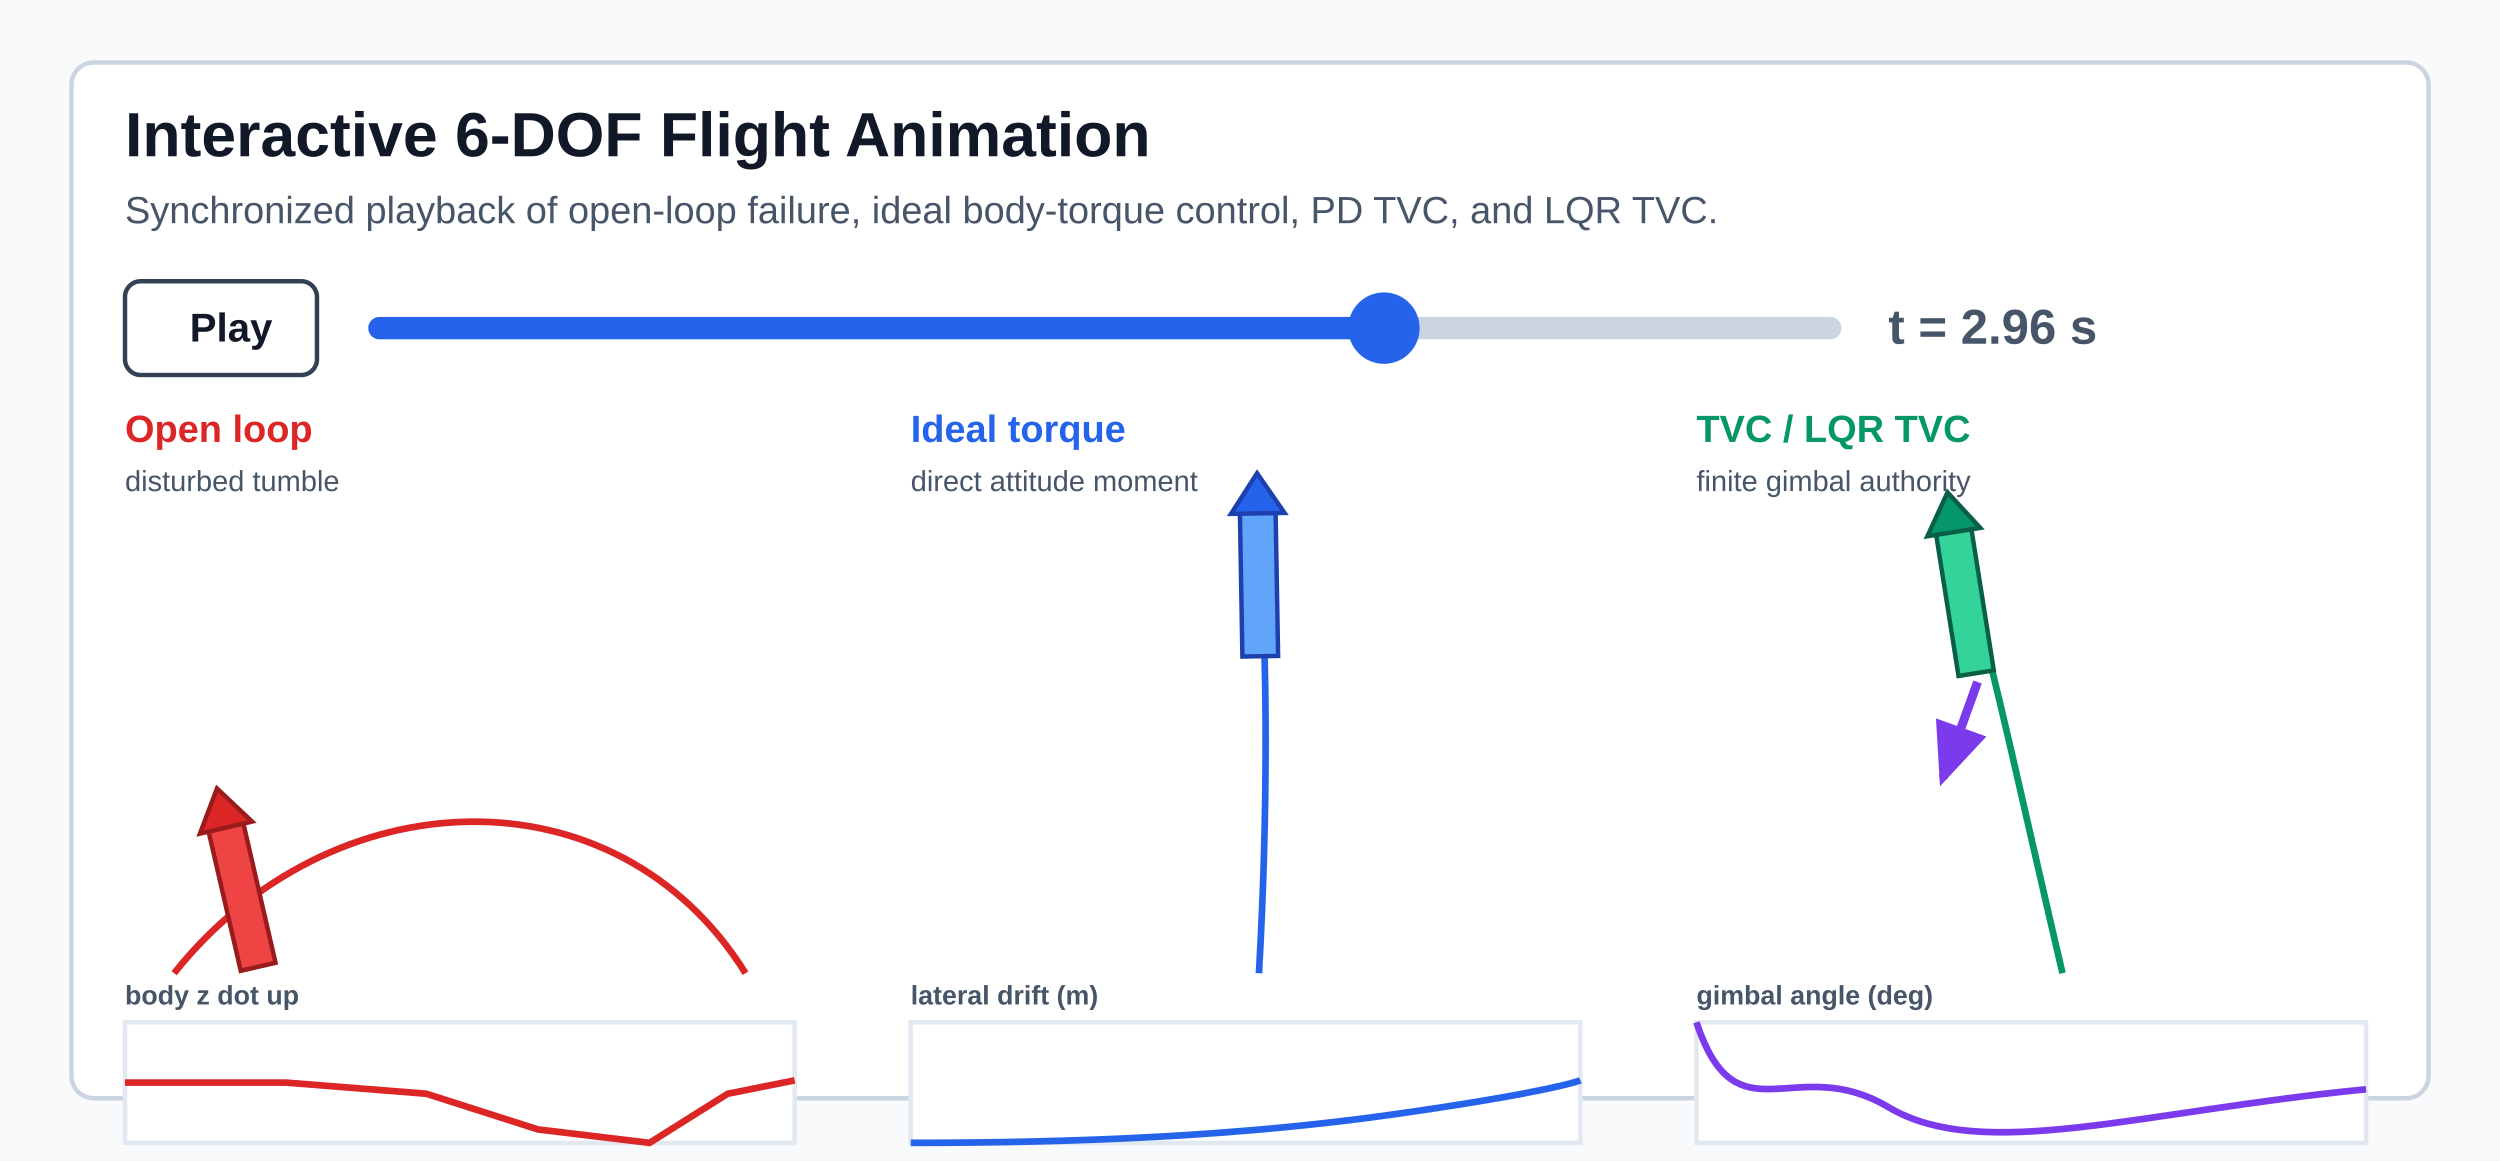
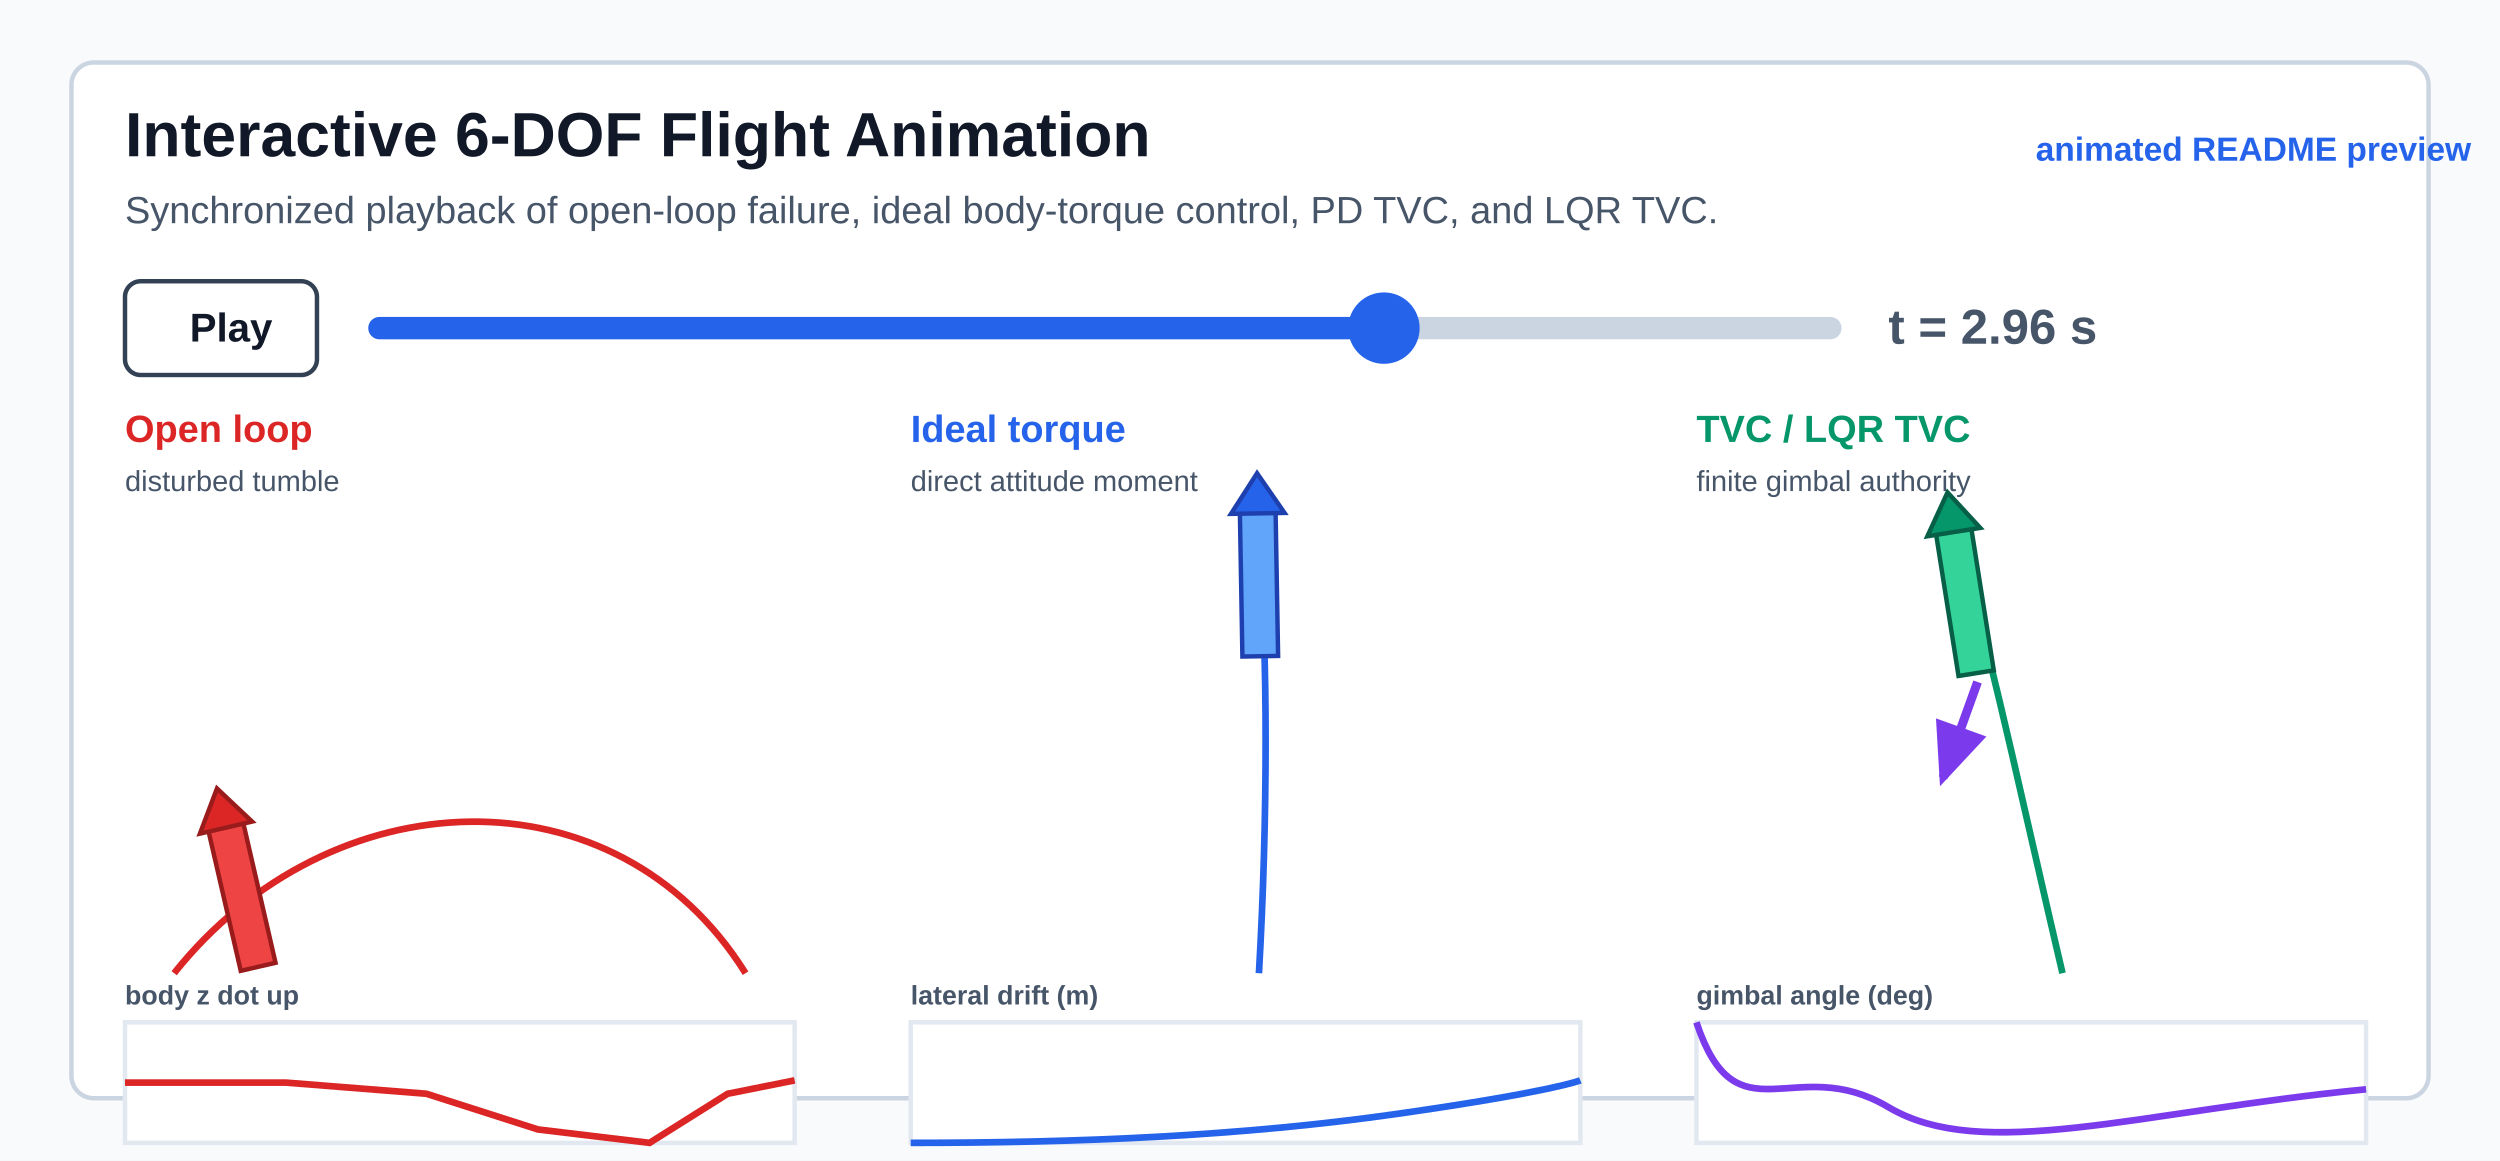
<svg xmlns="http://www.w3.org/2000/svg" width="1120" height="520" viewBox="0 0 1120 520" role="img" aria-labelledby="title desc">
  <rect width="1120" height="520" fill="#f8fafc" />
  <rect x="32" y="28" width="1056" height="464" rx="10" fill="#ffffff" stroke="#cbd5e1" stroke-width="2" />
  <text x="56" y="70" font-family="Arial, Helvetica, sans-serif" font-size="28" font-weight="700" fill="#111827">Interactive 6-DOF Flight Animation</text>
  <text x="56" y="100" font-family="Arial, Helvetica, sans-serif" font-size="17" fill="#475569">Synchronized playback of open-loop failure, ideal body-torque control, PD TVC, and LQR TVC.</text>
+   <text x="912" y="72" font-family="Arial, Helvetica, sans-serif" font-size="15" font-weight="700" fill="#2563eb">animated README preview</text>
  <rect x="56" y="126" width="86" height="42" rx="7" fill="#ffffff" stroke="#334155" stroke-width="2" />
  <text x="85" y="153" font-family="Arial, Helvetica, sans-serif" font-size="18" font-weight="700" fill="#111827">Play</text>
  <line x1="170" y1="147" x2="820" y2="147" stroke="#cbd5e1" stroke-width="10" stroke-linecap="round" />
-   <line x1="170" y1="147" x2="620" y2="147" stroke="#2563eb" stroke-width="10" stroke-linecap="round" />
-   <circle cx="620" cy="147" r="16" fill="#2563eb" />
+   <line x1="170" y1="147" x2="620" y2="147" stroke="#2563eb" stroke-width="10" stroke-linecap="round">
+     <animate attributeName="x2" values="170;820;170" dur="6s" repeatCount="indefinite" />
+   </line>
+   <circle cx="620" cy="147" r="16" fill="#2563eb">
+     <animate attributeName="cx" values="170;820;170" dur="6s" repeatCount="indefinite" />
+   </circle>
  <text x="846" y="154" font-family="Arial, Helvetica, sans-serif" font-size="22" font-weight="700" fill="#475569">t = 2.96 s</text>
  <g transform="translate(56,198)">
    <text x="0" y="0" font-family="Arial, Helvetica, sans-serif" font-size="17" font-weight="700" fill="#dc2626">Open loop</text>
    <text x="0" y="22" font-family="Arial, Helvetica, sans-serif" font-size="13" fill="#475569">disturbed tumble</text>
    <path d="M22 238 C 92 150, 220 145, 278 238" fill="none" stroke="#dc2626" stroke-width="3" />
    <g transform="translate(52,202) rotate(-13)">
+       <animateTransform attributeName="transform" type="rotate" additive="sum" values="0;70;180;300;360" dur="6s" repeatCount="indefinite" />
      <rect x="-8" y="-34" width="16" height="68" fill="#ef4444" stroke="#991b1b" stroke-width="2" />
      <polygon points="0,-48 -12,-30 12,-30" fill="#dc2626" stroke="#991b1b" stroke-width="2" />
    </g>
    <rect x="0" y="260" width="300" height="54" fill="#ffffff" stroke="#e2e8f0" stroke-width="2" />
    <path d="M0 287 L72 287 L135 292 L185 308 L235 314 L270 292 L300 286" fill="none" stroke="#dc2626" stroke-width="3" />
    <text x="0" y="252" font-family="Arial, Helvetica, sans-serif" font-size="12" font-weight="700" fill="#475569">body z dot up</text>
  </g>
  <g transform="translate(408,198)">
    <text x="0" y="0" font-family="Arial, Helvetica, sans-serif" font-size="17" font-weight="700" fill="#2563eb">Ideal torque</text>
    <text x="0" y="22" font-family="Arial, Helvetica, sans-serif" font-size="13" fill="#475569">direct attitude moment</text>
    <path d="M156 238 C 160 168, 160 96, 156 44" fill="none" stroke="#2563eb" stroke-width="3" />
    <g transform="translate(156,62) rotate(-1)">
+       <animateTransform attributeName="transform" type="rotate" additive="sum" values="-2;2;-1;1;-2" dur="6s" repeatCount="indefinite" />
      <rect x="-8" y="-34" width="16" height="68" fill="#60a5fa" stroke="#1e40af" stroke-width="2" />
      <polygon points="0,-48 -12,-30 12,-30" fill="#2563eb" stroke="#1e40af" stroke-width="2" />
    </g>
    <rect x="0" y="260" width="300" height="54" fill="#ffffff" stroke="#e2e8f0" stroke-width="2" />
    <path d="M0 314 C 75 314, 148 311, 218 301 S 300 286, 300 286" fill="none" stroke="#2563eb" stroke-width="3" />
    <text x="0" y="252" font-family="Arial, Helvetica, sans-serif" font-size="12" font-weight="700" fill="#475569">lateral drift (m)</text>
  </g>
  <g transform="translate(760,198)">
    <text x="0" y="0" font-family="Arial, Helvetica, sans-serif" font-size="17" font-weight="700" fill="#059669">TVC / LQR TVC</text>
    <text x="0" y="22" font-family="Arial, Helvetica, sans-serif" font-size="13" fill="#475569">finite gimbal authority</text>
    <path d="M164 238 C 148 170, 134 104, 120 54" fill="none" stroke="#059669" stroke-width="3" />
    <g transform="translate(120,70) rotate(-9)">
+       <animateTransform attributeName="transform" type="rotate" additive="sum" values="-7;4;-3;2;-7" dur="6s" repeatCount="indefinite" />
      <rect x="-8" y="-34" width="16" height="68" fill="#34d399" stroke="#065f46" stroke-width="2" />
      <polygon points="0,-48 -12,-30 12,-30" fill="#059669" stroke="#065f46" stroke-width="2" />
-       <line x1="0" y1="38" x2="-22" y2="78" stroke="#7c3aed" stroke-width="4" marker-end="url(#arrow)" />
+       <line x1="0" y1="38" x2="-22" y2="78" stroke="#7c3aed" stroke-width="4" marker-end="url(#arrow)">
+         <animate attributeName="opacity" values="0.35;1;0.55;1;0.35" dur="6s" repeatCount="indefinite" />
+       </line>
    </g>
    <rect x="0" y="260" width="300" height="54" fill="#ffffff" stroke="#e2e8f0" stroke-width="2" />
    <path d="M0 260 C 18 314, 44 273, 86 298 S 198 300, 300 290" fill="none" stroke="#7c3aed" stroke-width="3" />
    <text x="0" y="252" font-family="Arial, Helvetica, sans-serif" font-size="12" font-weight="700" fill="#475569">gimbal angle (deg)</text>
  </g>
  <defs>
    <marker id="arrow" markerWidth="8" markerHeight="8" refX="6" refY="3" orient="auto">
      <path d="M0,0 L0,6 L7,3 z" fill="#7c3aed" />
    </marker>
  </defs>
</svg>
